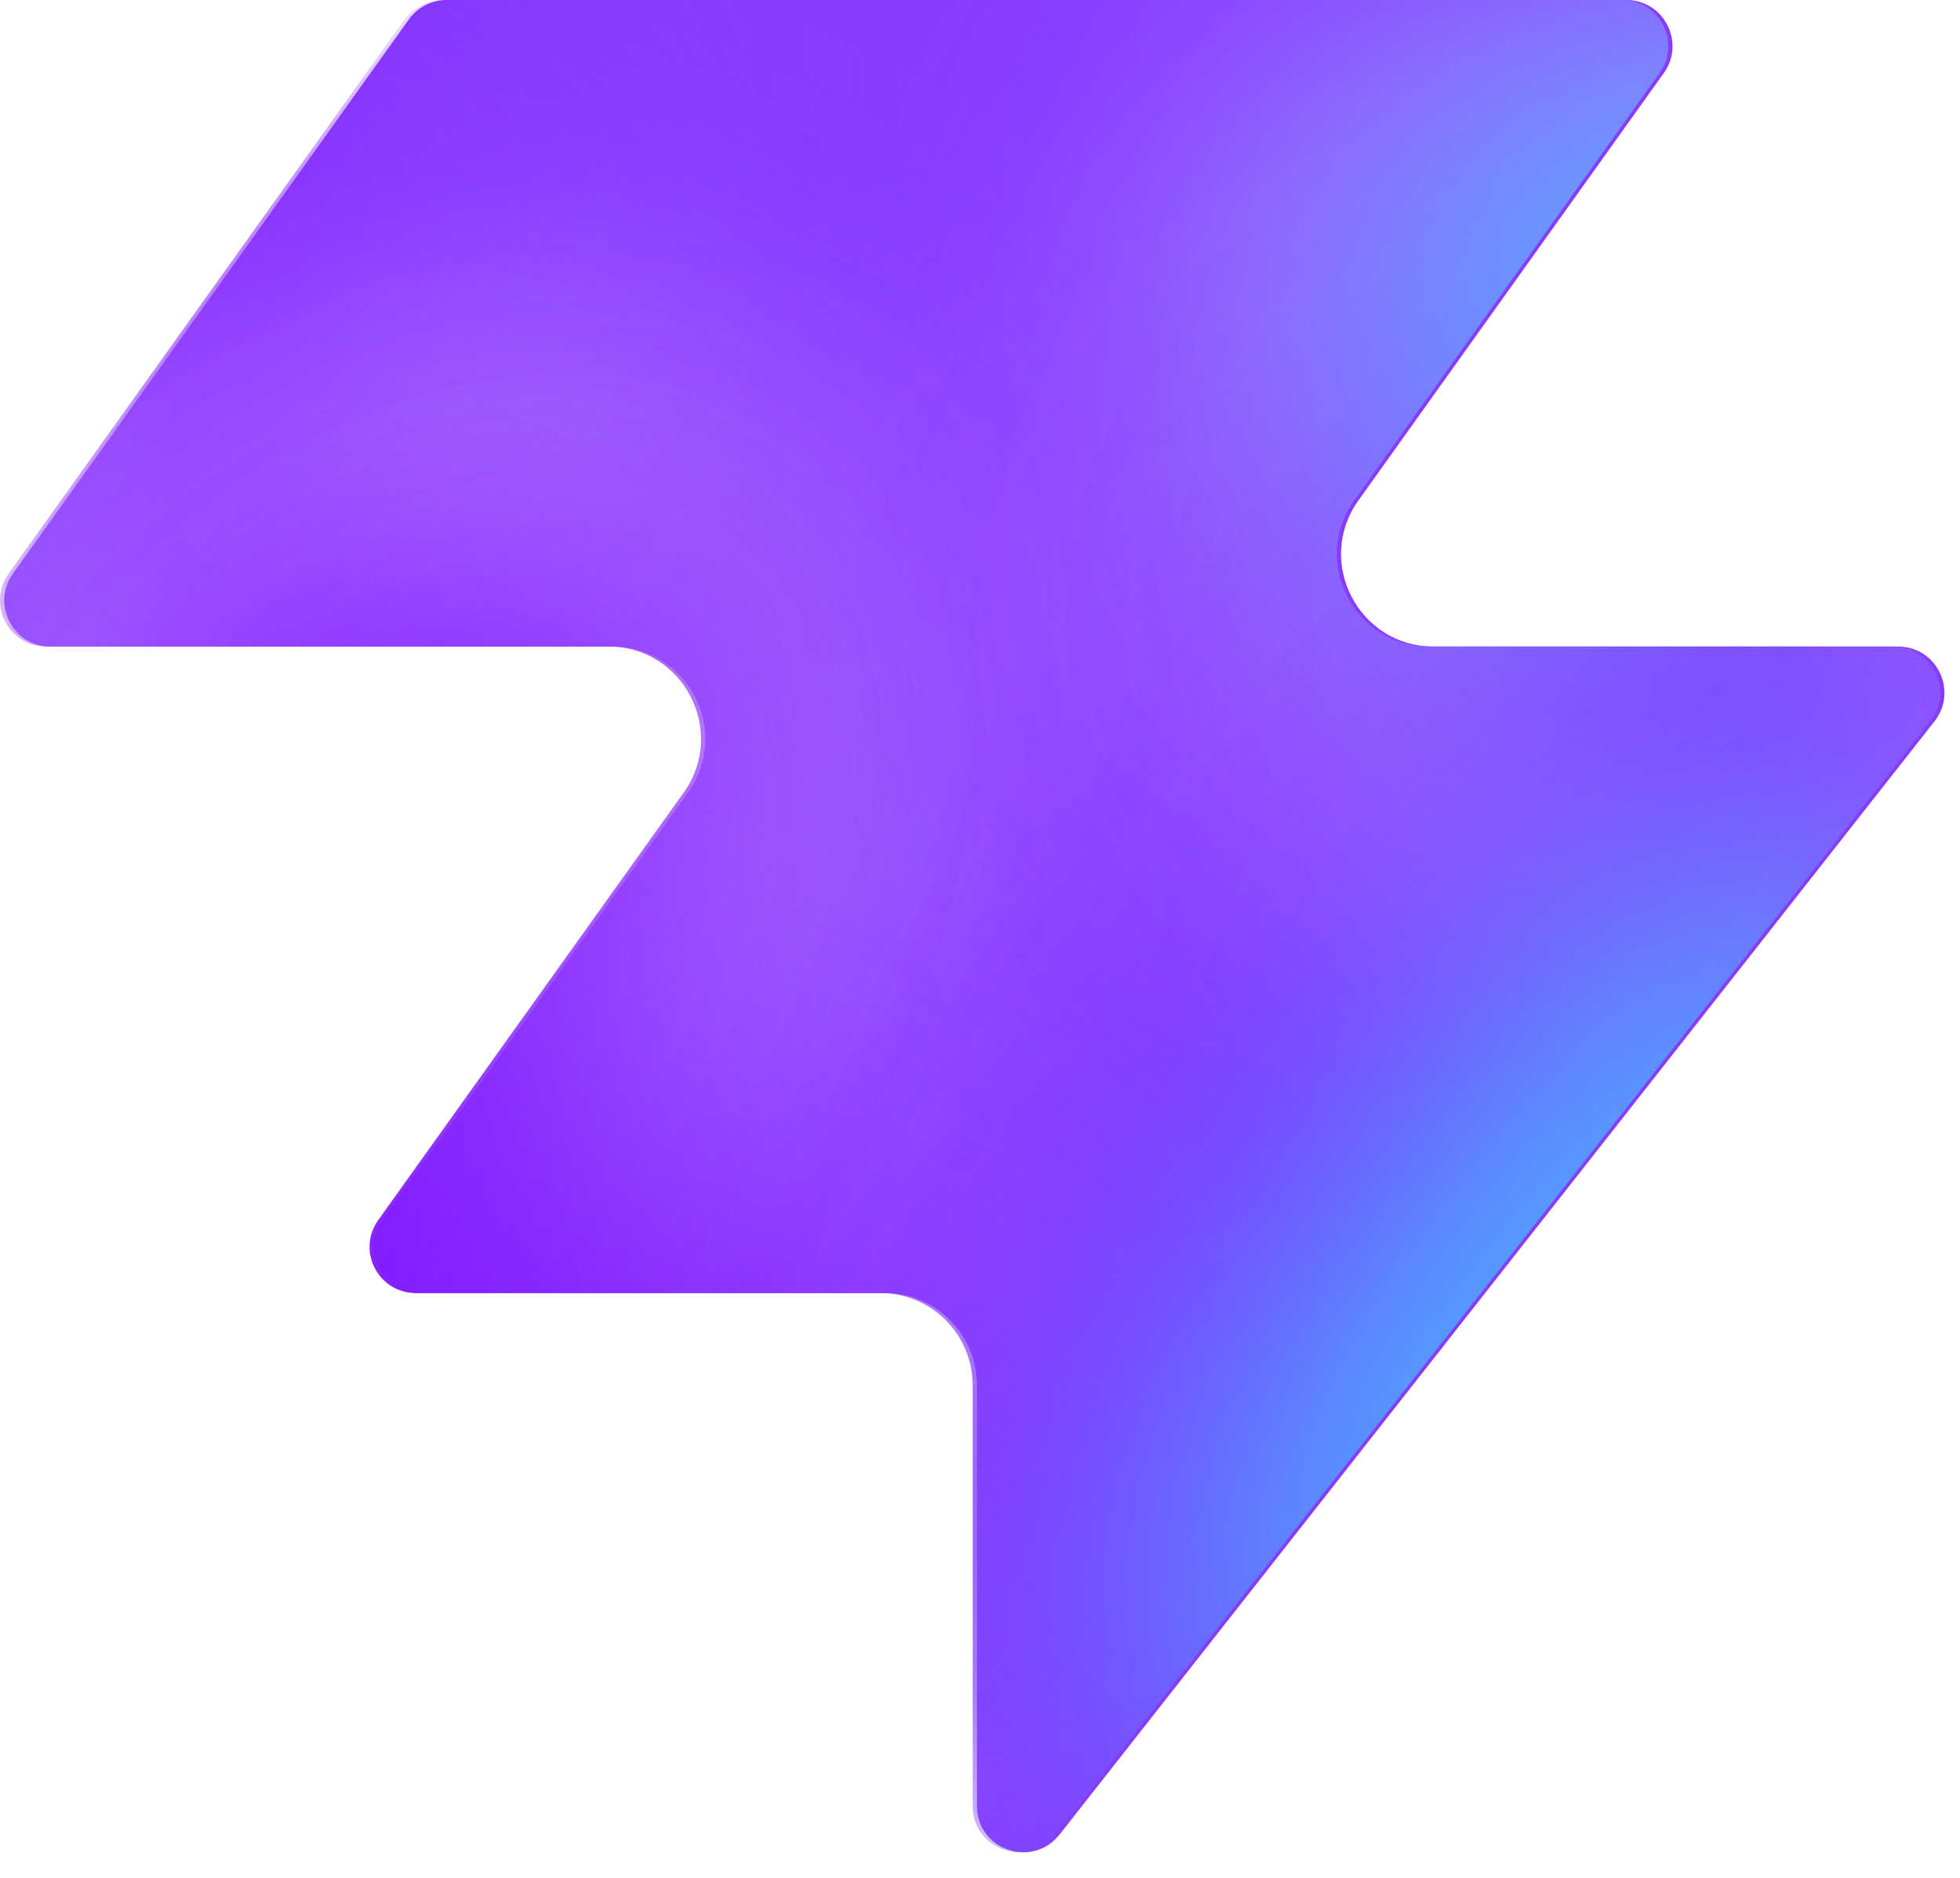
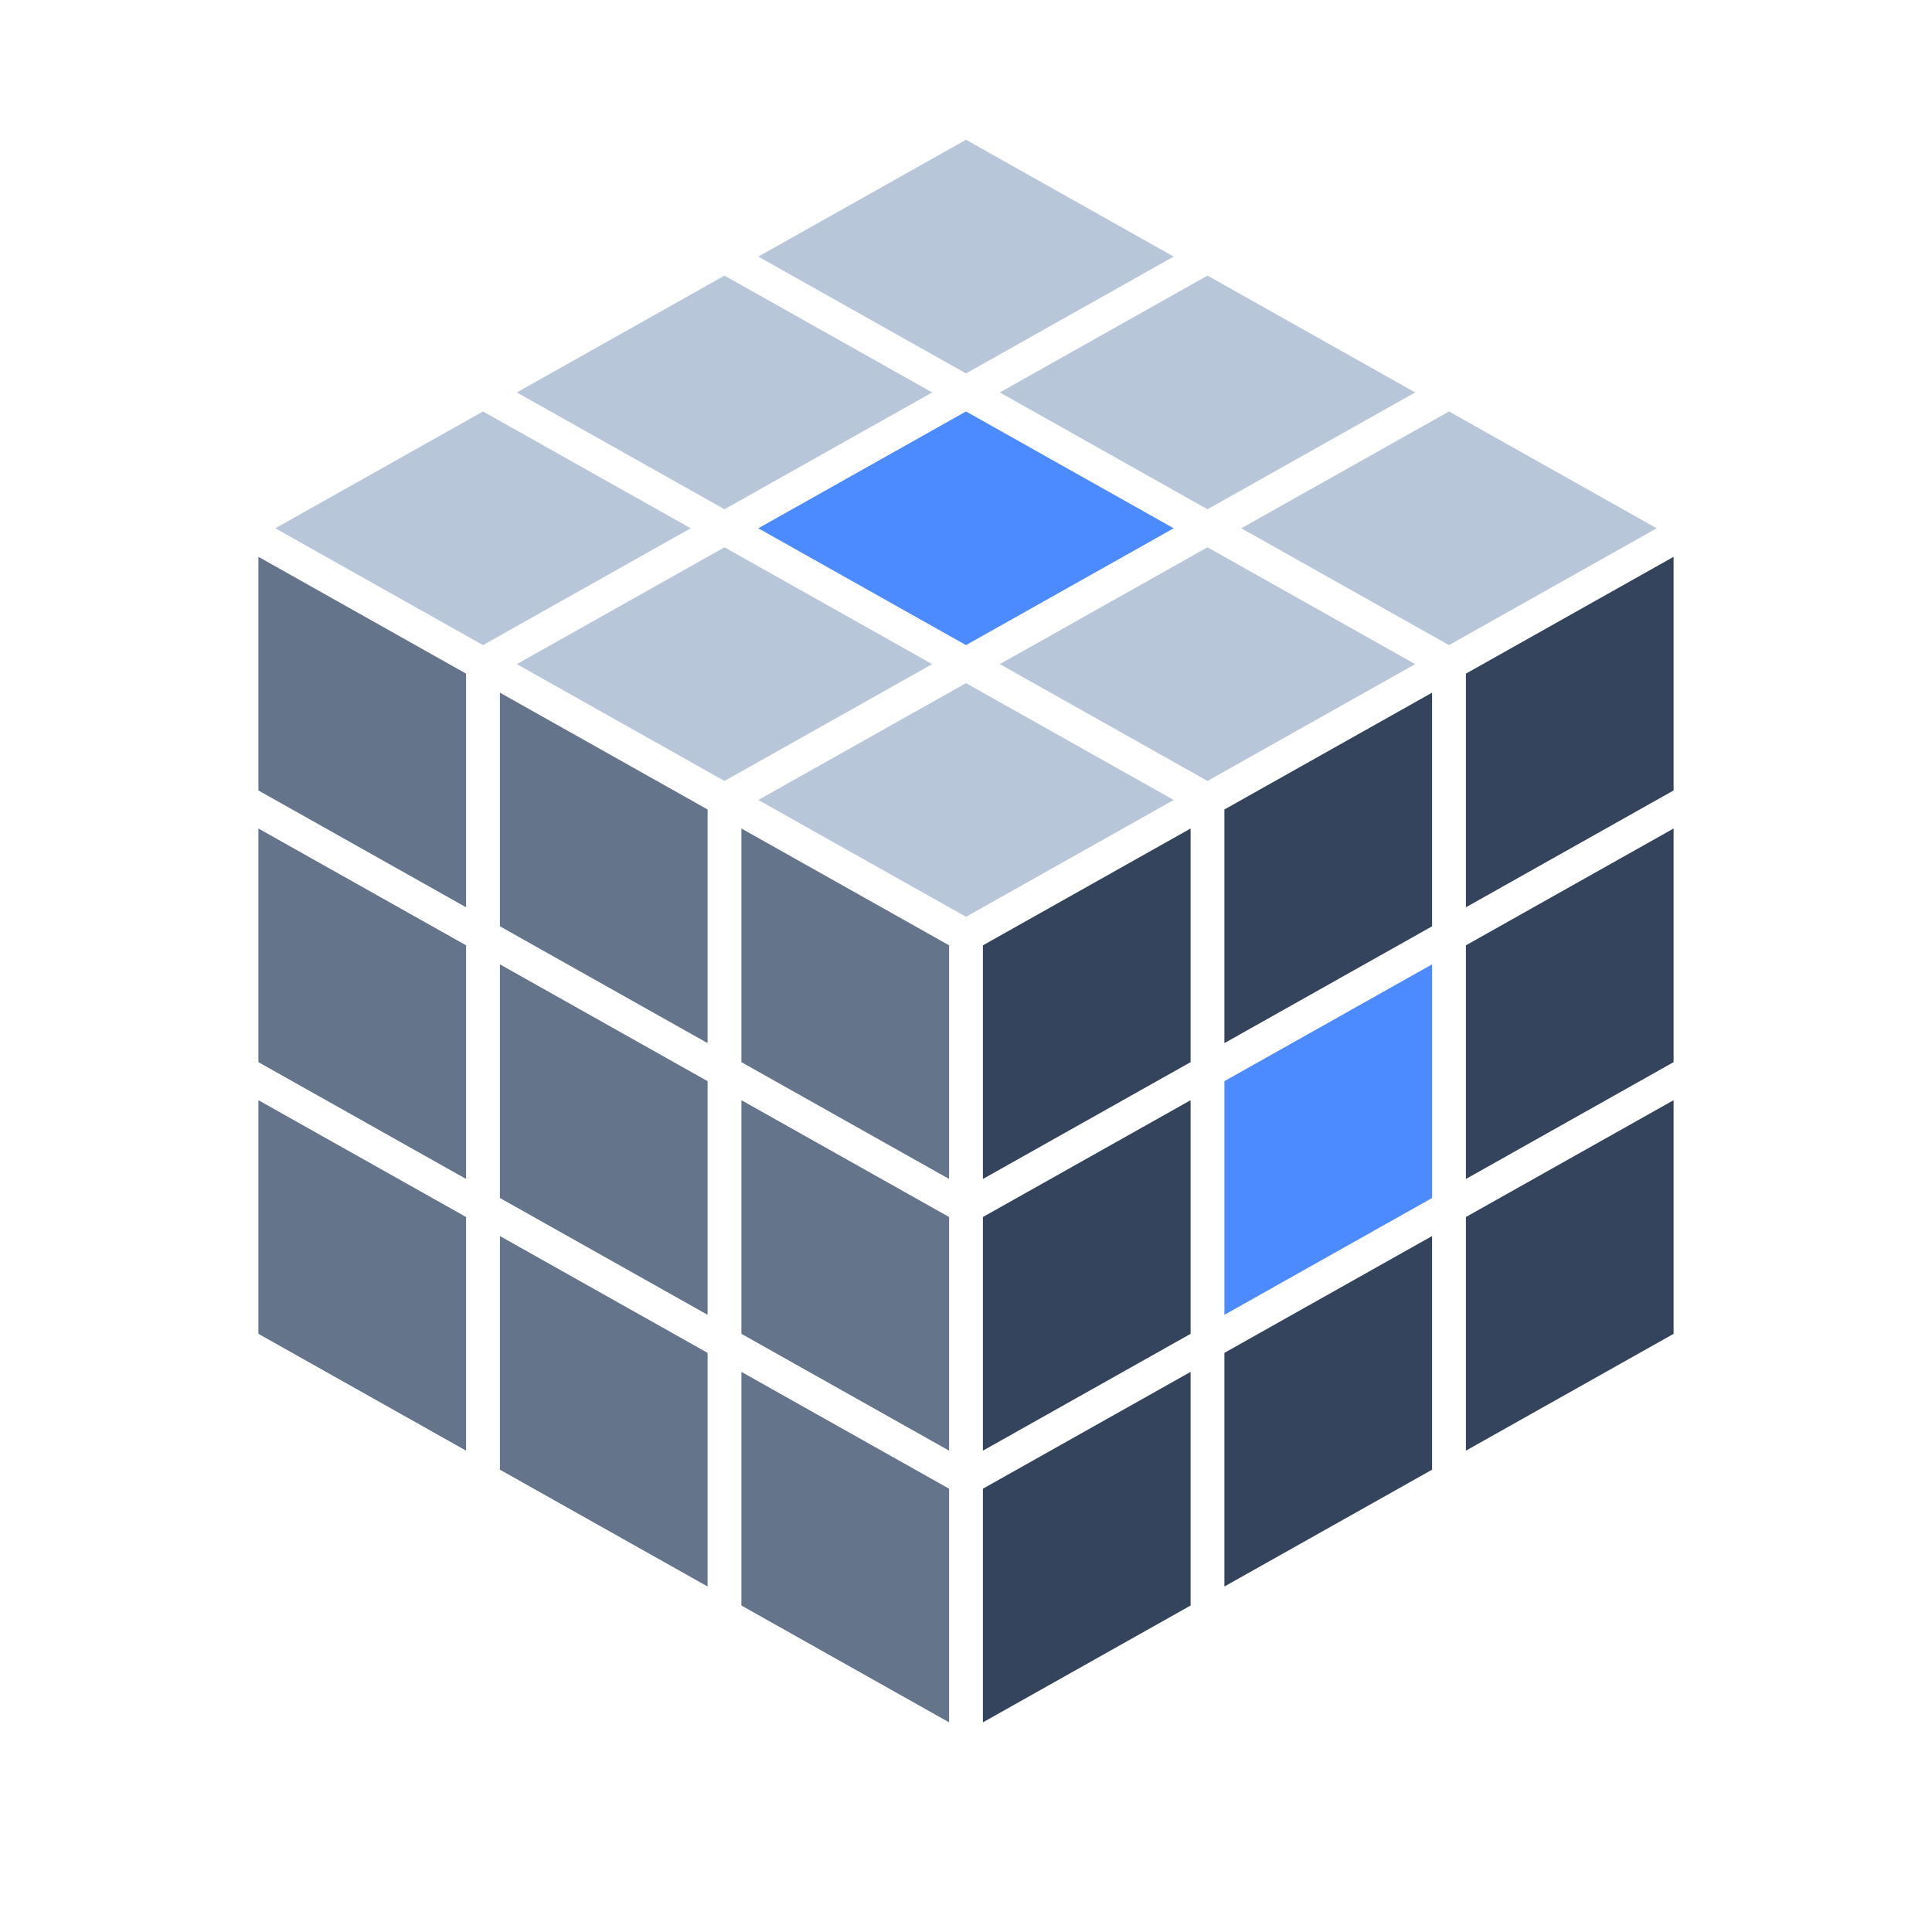
- <svg xmlns="http://www.w3.org/2000/svg" width="48" height="46" fill="none" viewBox="0 0 48 46">
-   <path fill="#863bff" d="M25.946 44.938c-.664.845-2.021.375-2.021-.698V33.937a2.26 2.26 0 0 0-2.262-2.262H10.287c-.92 0-1.456-1.04-.92-1.788l7.48-10.471c1.07-1.497 0-3.578-1.842-3.578H1.237c-.92 0-1.456-1.04-.92-1.788L10.013.474c.214-.297.556-.474.92-.474h28.894c.92 0 1.456 1.04.92 1.788l-7.48 10.471c-1.07 1.498 0 3.579 1.842 3.579h11.377c.943 0 1.473 1.088.89 1.83L25.947 44.94z" style="fill:#863bff;fill:color(display-p3 .525 .23 1);fill-opacity:1" />
-   <mask id="a" width="48" height="46" x="0" y="0" maskUnits="userSpaceOnUse" style="mask-type:alpha">
-     <path fill="#000" d="M25.842 44.938c-.664.844-2.021.375-2.021-.698V33.937a2.26 2.26 0 0 0-2.262-2.262H10.183c-.92 0-1.456-1.04-.92-1.788l7.48-10.471c1.07-1.498 0-3.579-1.842-3.579H1.133c-.92 0-1.456-1.04-.92-1.787L9.91.473c.214-.297.556-.474.92-.474h28.894c.92 0 1.456 1.04.92 1.788l-7.48 10.471c-1.07 1.498 0 3.578 1.842 3.578h11.377c.943 0 1.473 1.088.89 1.832L25.843 44.94z" style="fill:#000;fill-opacity:1" />
-   </mask>
-   <g mask="url(#a)">
-     <g filter="url(#b)">
-       <ellipse cx="5.508" cy="14.704" fill="#ede6ff" rx="5.508" ry="14.704" style="fill:#ede6ff;fill:color(display-p3 .927 .903 1);fill-opacity:1" transform="matrix(.00324 1 1 -.00324 -4.47 31.516)" />
-     </g>
-     <g filter="url(#c)">
-       <ellipse cx="10.399" cy="29.851" fill="#ede6ff" rx="10.399" ry="29.851" style="fill:#ede6ff;fill:color(display-p3 .927 .903 1);fill-opacity:1" transform="matrix(.00324 1 1 -.00324 -39.328 7.883)" />
-     </g>
-     <g filter="url(#d)">
-       <ellipse cx="5.508" cy="30.487" fill="#7e14ff" rx="5.508" ry="30.487" style="fill:#7e14ff;fill:color(display-p3 .492 .077 1);fill-opacity:1" transform="rotate(89.814 -25.913 -14.639)scale(1 -1)" />
-     </g>
-     <g filter="url(#e)">
-       <ellipse cx="5.508" cy="30.599" fill="#7e14ff" rx="5.508" ry="30.599" style="fill:#7e14ff;fill:color(display-p3 .492 .077 1);fill-opacity:1" transform="rotate(89.814 -32.644 -3.334)scale(1 -1)" />
-     </g>
-     <g filter="url(#f)">
-       <ellipse cx="5.508" cy="30.599" fill="#7e14ff" rx="5.508" ry="30.599" style="fill:#7e14ff;fill:color(display-p3 .492 .077 1);fill-opacity:1" transform="matrix(.00324 1 1 -.00324 -34.34 30.47)" />
-     </g>
-     <g filter="url(#g)">
-       <ellipse cx="14.072" cy="22.078" fill="#ede6ff" rx="14.072" ry="22.078" style="fill:#ede6ff;fill:color(display-p3 .927 .903 1);fill-opacity:1" transform="rotate(93.35 24.506 48.493)scale(-1 1)" />
-     </g>
-     <g filter="url(#h)">
-       <ellipse cx="3.47" cy="21.501" fill="#7e14ff" rx="3.47" ry="21.501" style="fill:#7e14ff;fill:color(display-p3 .492 .077 1);fill-opacity:1" transform="rotate(89.009 28.708 47.59)scale(-1 1)" />
-     </g>
-     <g filter="url(#i)">
-       <ellipse cx="3.47" cy="21.501" fill="#7e14ff" rx="3.47" ry="21.501" style="fill:#7e14ff;fill:color(display-p3 .492 .077 1);fill-opacity:1" transform="rotate(89.009 28.708 47.59)scale(-1 1)" />
-     </g>
-     <g filter="url(#j)">
-       <ellipse cx=".387" cy="8.972" fill="#7e14ff" rx="4.407" ry="29.108" style="fill:#7e14ff;fill:color(display-p3 .492 .077 1);fill-opacity:1" transform="rotate(39.51 .387 8.972)" />
-     </g>
-     <g filter="url(#k)">
-       <ellipse cx="47.523" cy="-6.092" fill="#7e14ff" rx="4.407" ry="29.108" style="fill:#7e14ff;fill:color(display-p3 .492 .077 1);fill-opacity:1" transform="rotate(37.892 47.523 -6.092)" />
-     </g>
-     <g filter="url(#l)">
-       <ellipse cx="41.412" cy="6.333" fill="#47bfff" rx="5.971" ry="9.665" style="fill:#47bfff;fill:color(display-p3 .28 .748 1);fill-opacity:1" transform="rotate(37.892 41.412 6.333)" />
-     </g>
-     <g filter="url(#m)">
-       <ellipse cx="-1.879" cy="38.332" fill="#7e14ff" rx="4.407" ry="29.108" style="fill:#7e14ff;fill:color(display-p3 .492 .077 1);fill-opacity:1" transform="rotate(37.892 -1.88 38.332)" />
-     </g>
-     <g filter="url(#n)">
-       <ellipse cx="-1.879" cy="38.332" fill="#7e14ff" rx="4.407" ry="29.108" style="fill:#7e14ff;fill:color(display-p3 .492 .077 1);fill-opacity:1" transform="rotate(37.892 -1.88 38.332)" />
-     </g>
-     <g filter="url(#o)">
-       <ellipse cx="35.651" cy="29.907" fill="#7e14ff" rx="4.407" ry="29.108" style="fill:#7e14ff;fill:color(display-p3 .492 .077 1);fill-opacity:1" transform="rotate(37.892 35.651 29.907)" />
-     </g>
-     <g filter="url(#p)">
-       <ellipse cx="38.418" cy="32.4" fill="#47bfff" rx="5.971" ry="15.297" style="fill:#47bfff;fill:color(display-p3 .28 .748 1);fill-opacity:1" transform="rotate(37.892 38.418 32.4)" />
-     </g>
-   </g>
-   <defs>
-     <filter id="b" width="60.045" height="41.654" x="-19.77" y="16.149" color-interpolation-filters="sRGB" filterUnits="userSpaceOnUse">
-       <feFlood flood-opacity="0" result="BackgroundImageFix" />
-       <feBlend in="SourceGraphic" in2="BackgroundImageFix" result="shape" />
-       <feGaussianBlur result="effect1_foregroundBlur_2002_17158" stdDeviation="7.659" />
-     </filter>
-     <filter id="c" width="90.34" height="51.437" x="-54.613" y="-7.533" color-interpolation-filters="sRGB" filterUnits="userSpaceOnUse">
-       <feFlood flood-opacity="0" result="BackgroundImageFix" />
-       <feBlend in="SourceGraphic" in2="BackgroundImageFix" result="shape" />
-       <feGaussianBlur result="effect1_foregroundBlur_2002_17158" stdDeviation="7.659" />
-     </filter>
-     <filter id="d" width="79.355" height="29.4" x="-49.64" y="2.03" color-interpolation-filters="sRGB" filterUnits="userSpaceOnUse">
-       <feFlood flood-opacity="0" result="BackgroundImageFix" />
-       <feBlend in="SourceGraphic" in2="BackgroundImageFix" result="shape" />
-       <feGaussianBlur result="effect1_foregroundBlur_2002_17158" stdDeviation="4.596" />
-     </filter>
-     <filter id="e" width="79.579" height="29.4" x="-45.045" y="20.029" color-interpolation-filters="sRGB" filterUnits="userSpaceOnUse">
-       <feFlood flood-opacity="0" result="BackgroundImageFix" />
-       <feBlend in="SourceGraphic" in2="BackgroundImageFix" result="shape" />
-       <feGaussianBlur result="effect1_foregroundBlur_2002_17158" stdDeviation="4.596" />
-     </filter>
-     <filter id="f" width="79.579" height="29.4" x="-43.513" y="21.178" color-interpolation-filters="sRGB" filterUnits="userSpaceOnUse">
-       <feFlood flood-opacity="0" result="BackgroundImageFix" />
-       <feBlend in="SourceGraphic" in2="BackgroundImageFix" result="shape" />
-       <feGaussianBlur result="effect1_foregroundBlur_2002_17158" stdDeviation="4.596" />
-     </filter>
-     <filter id="g" width="74.749" height="58.852" x="15.756" y="-17.901" color-interpolation-filters="sRGB" filterUnits="userSpaceOnUse">
-       <feFlood flood-opacity="0" result="BackgroundImageFix" />
-       <feBlend in="SourceGraphic" in2="BackgroundImageFix" result="shape" />
-       <feGaussianBlur result="effect1_foregroundBlur_2002_17158" stdDeviation="7.659" />
-     </filter>
-     <filter id="h" width="61.377" height="25.362" x="23.548" y="2.284" color-interpolation-filters="sRGB" filterUnits="userSpaceOnUse">
-       <feFlood flood-opacity="0" result="BackgroundImageFix" />
-       <feBlend in="SourceGraphic" in2="BackgroundImageFix" result="shape" />
-       <feGaussianBlur result="effect1_foregroundBlur_2002_17158" stdDeviation="4.596" />
-     </filter>
-     <filter id="i" width="61.377" height="25.362" x="23.548" y="2.284" color-interpolation-filters="sRGB" filterUnits="userSpaceOnUse">
-       <feFlood flood-opacity="0" result="BackgroundImageFix" />
-       <feBlend in="SourceGraphic" in2="BackgroundImageFix" result="shape" />
-       <feGaussianBlur result="effect1_foregroundBlur_2002_17158" stdDeviation="4.596" />
-     </filter>
-     <filter id="j" width="56.045" height="63.649" x="-27.636" y="-22.853" color-interpolation-filters="sRGB" filterUnits="userSpaceOnUse">
-       <feFlood flood-opacity="0" result="BackgroundImageFix" />
-       <feBlend in="SourceGraphic" in2="BackgroundImageFix" result="shape" />
-       <feGaussianBlur result="effect1_foregroundBlur_2002_17158" stdDeviation="4.596" />
-     </filter>
-     <filter id="k" width="54.814" height="64.646" x="20.116" y="-38.415" color-interpolation-filters="sRGB" filterUnits="userSpaceOnUse">
-       <feFlood flood-opacity="0" result="BackgroundImageFix" />
-       <feBlend in="SourceGraphic" in2="BackgroundImageFix" result="shape" />
-       <feGaussianBlur result="effect1_foregroundBlur_2002_17158" stdDeviation="4.596" />
-     </filter>
-     <filter id="l" width="33.541" height="35.313" x="24.641" y="-11.323" color-interpolation-filters="sRGB" filterUnits="userSpaceOnUse">
-       <feFlood flood-opacity="0" result="BackgroundImageFix" />
-       <feBlend in="SourceGraphic" in2="BackgroundImageFix" result="shape" />
-       <feGaussianBlur result="effect1_foregroundBlur_2002_17158" stdDeviation="4.596" />
-     </filter>
-     <filter id="m" width="54.814" height="64.646" x="-29.286" y="6.009" color-interpolation-filters="sRGB" filterUnits="userSpaceOnUse">
-       <feFlood flood-opacity="0" result="BackgroundImageFix" />
-       <feBlend in="SourceGraphic" in2="BackgroundImageFix" result="shape" />
-       <feGaussianBlur result="effect1_foregroundBlur_2002_17158" stdDeviation="4.596" />
-     </filter>
-     <filter id="n" width="54.814" height="64.646" x="-29.286" y="6.009" color-interpolation-filters="sRGB" filterUnits="userSpaceOnUse">
-       <feFlood flood-opacity="0" result="BackgroundImageFix" />
-       <feBlend in="SourceGraphic" in2="BackgroundImageFix" result="shape" />
-       <feGaussianBlur result="effect1_foregroundBlur_2002_17158" stdDeviation="4.596" />
-     </filter>
-     <filter id="o" width="54.814" height="64.646" x="8.244" y="-2.416" color-interpolation-filters="sRGB" filterUnits="userSpaceOnUse">
-       <feFlood flood-opacity="0" result="BackgroundImageFix" />
-       <feBlend in="SourceGraphic" in2="BackgroundImageFix" result="shape" />
-       <feGaussianBlur result="effect1_foregroundBlur_2002_17158" stdDeviation="4.596" />
-     </filter>
-     <filter id="p" width="39.409" height="43.623" x="18.713" y="10.588" color-interpolation-filters="sRGB" filterUnits="userSpaceOnUse">
-       <feFlood flood-opacity="0" result="BackgroundImageFix" />
-       <feBlend in="SourceGraphic" in2="BackgroundImageFix" result="shape" />
-       <feGaussianBlur result="effect1_foregroundBlur_2002_17158" stdDeviation="4.596" />
-     </filter>
-   </defs>
+ <svg xmlns="http://www.w3.org/2000/svg" viewBox="0 0 64 64">
+   <path d="M32 4.63 L38.88 8.5 L32 12.37 L25.12 8.5 Z" fill="#b8c6da" />
+   <path d="M40 9.13 L46.88 13 L40 16.87 L33.12 13 Z" fill="#b8c6da" />
+   <path d="M48 13.63 L54.88 17.5 L48 21.37 L41.12 17.5 Z" fill="#b8c6da" />
+   <path d="M24 9.13 L30.88 13 L24 16.87 L17.12 13 Z" fill="#b8c6da" />
+   <path d="M32 13.63 L38.88 17.5 L32 21.37 L25.12 17.5 Z" fill="#4b8bff" />
+   <path d="M40 18.13 L46.88 22 L40 25.87 L33.12 22 Z" fill="#b8c6da" />
+   <path d="M16 13.63 L22.88 17.5 L16 21.37 L9.12 17.5 Z" fill="#b8c6da" />
+   <path d="M24 18.13 L30.88 22 L24 25.87 L17.12 22 Z" fill="#b8c6da" />
+   <path d="M32 22.63 L38.88 26.5 L32 30.37 L25.12 26.5 Z" fill="#b8c6da" />
+   <path d="M8.56 18.445 L15.44 22.315 L15.44 30.055 L8.56 26.185 Z" fill="#64748b" />
+   <path d="M16.56 22.945 L23.44 26.815 L23.44 34.555 L16.56 30.685 Z" fill="#64748b" />
+   <path d="M24.56 27.445 L31.44 31.315 L31.44 39.055 L24.56 35.185 Z" fill="#64748b" />
+   <path d="M8.56 27.445 L15.44 31.315 L15.44 39.055 L8.56 35.185 Z" fill="#64748b" />
+   <path d="M16.56 31.945 L23.44 35.815 L23.44 43.555 L16.56 39.685 Z" fill="#64748b" />
+   <path d="M24.56 36.445 L31.44 40.315 L31.44 48.055 L24.56 44.185 Z" fill="#64748b" />
+   <path d="M8.56 36.445 L15.44 40.315 L15.44 48.055 L8.56 44.185 Z" fill="#64748b" />
+   <path d="M16.56 40.945 L23.44 44.815 L23.44 52.555 L16.56 48.685 Z" fill="#64748b" />
+   <path d="M24.56 45.445 L31.44 49.315 L31.44 57.055 L24.56 53.185 Z" fill="#64748b" />
+   <path d="M32.56 31.315 L39.44 27.445 L39.44 35.185 L32.56 39.055 Z" fill="#34445c" />
+   <path d="M40.56 26.815 L47.44 22.945 L47.44 30.685 L40.56 34.555 Z" fill="#34445c" />
+   <path d="M48.56 22.315 L55.44 18.445 L55.44 26.185 L48.56 30.055 Z" fill="#34445c" />
+   <path d="M32.56 40.315 L39.44 36.445 L39.44 44.185 L32.56 48.055 Z" fill="#34445c" />
+   <path d="M40.56 35.815 L47.44 31.945 L47.44 39.685 L40.56 43.555 Z" fill="#4b8bff" />
+   <path d="M48.56 31.315 L55.44 27.445 L55.44 35.185 L48.56 39.055 Z" fill="#34445c" />
+   <path d="M32.56 49.315 L39.44 45.445 L39.44 53.185 L32.56 57.055 Z" fill="#34445c" />
+   <path d="M40.56 44.815 L47.44 40.945 L47.44 48.685 L40.56 52.555 Z" fill="#34445c" />
+   <path d="M48.56 40.315 L55.44 36.445 L55.44 44.185 L48.56 48.055 Z" fill="#34445c" />
</svg>
